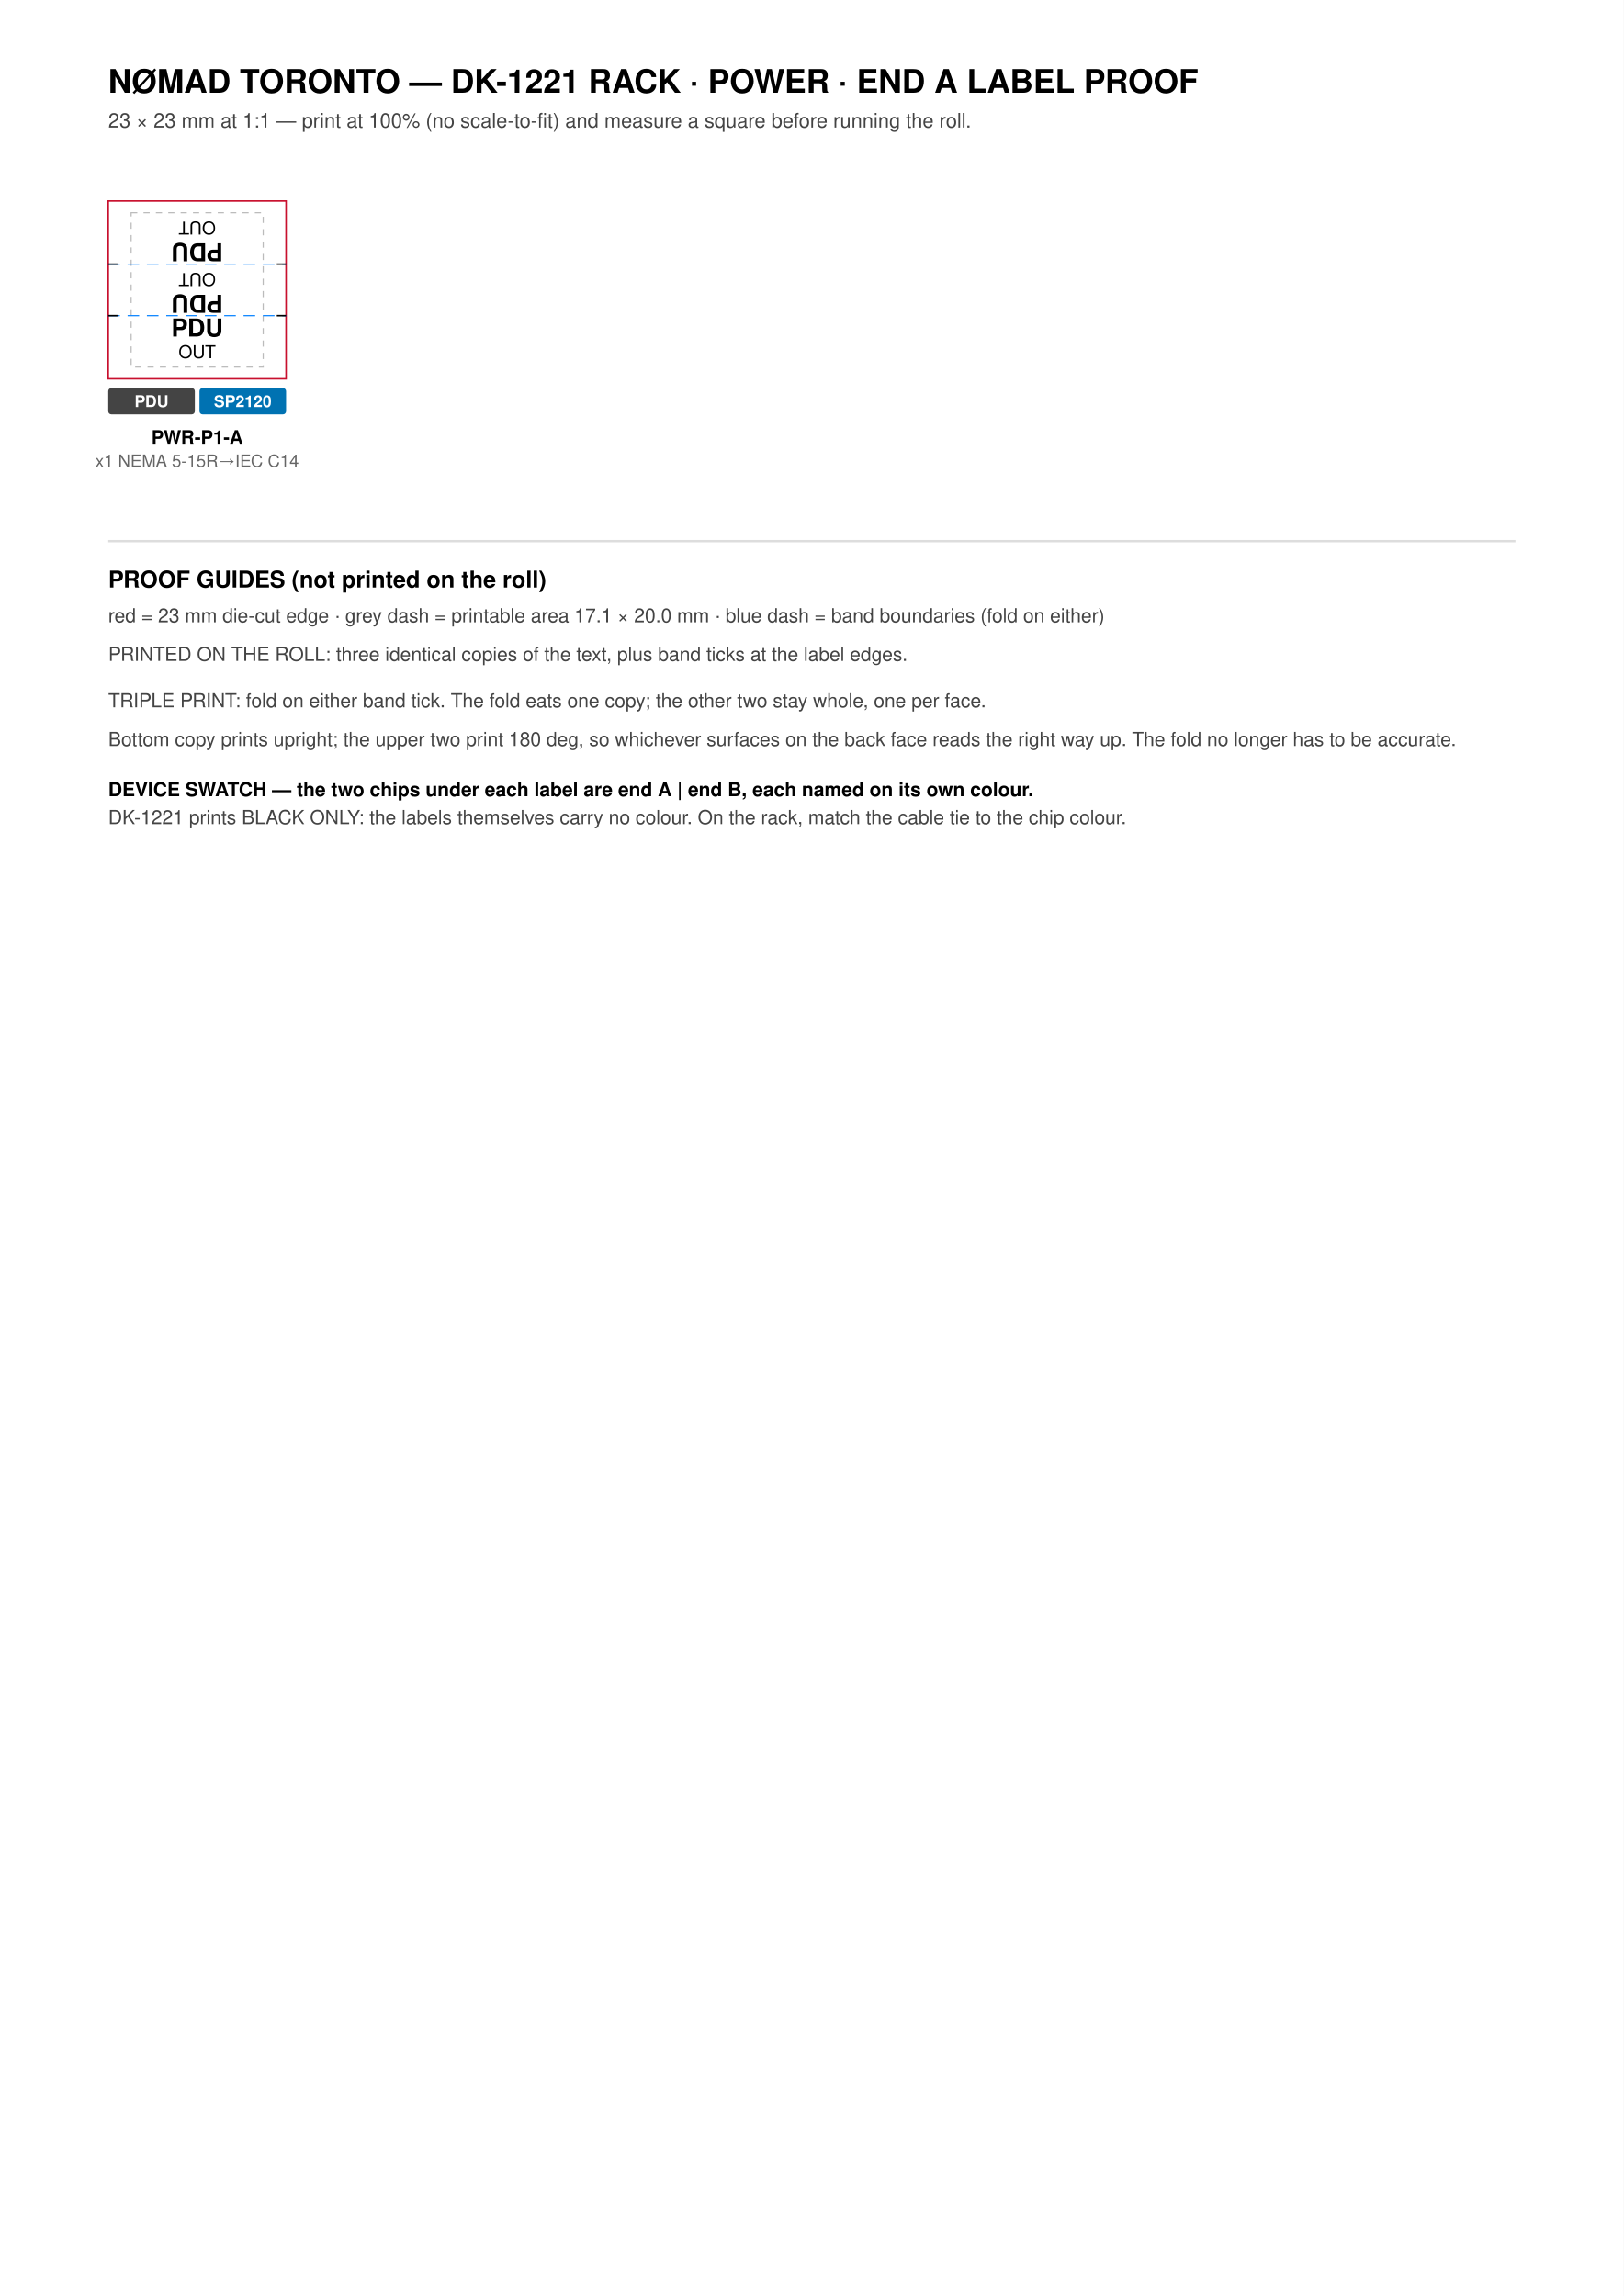
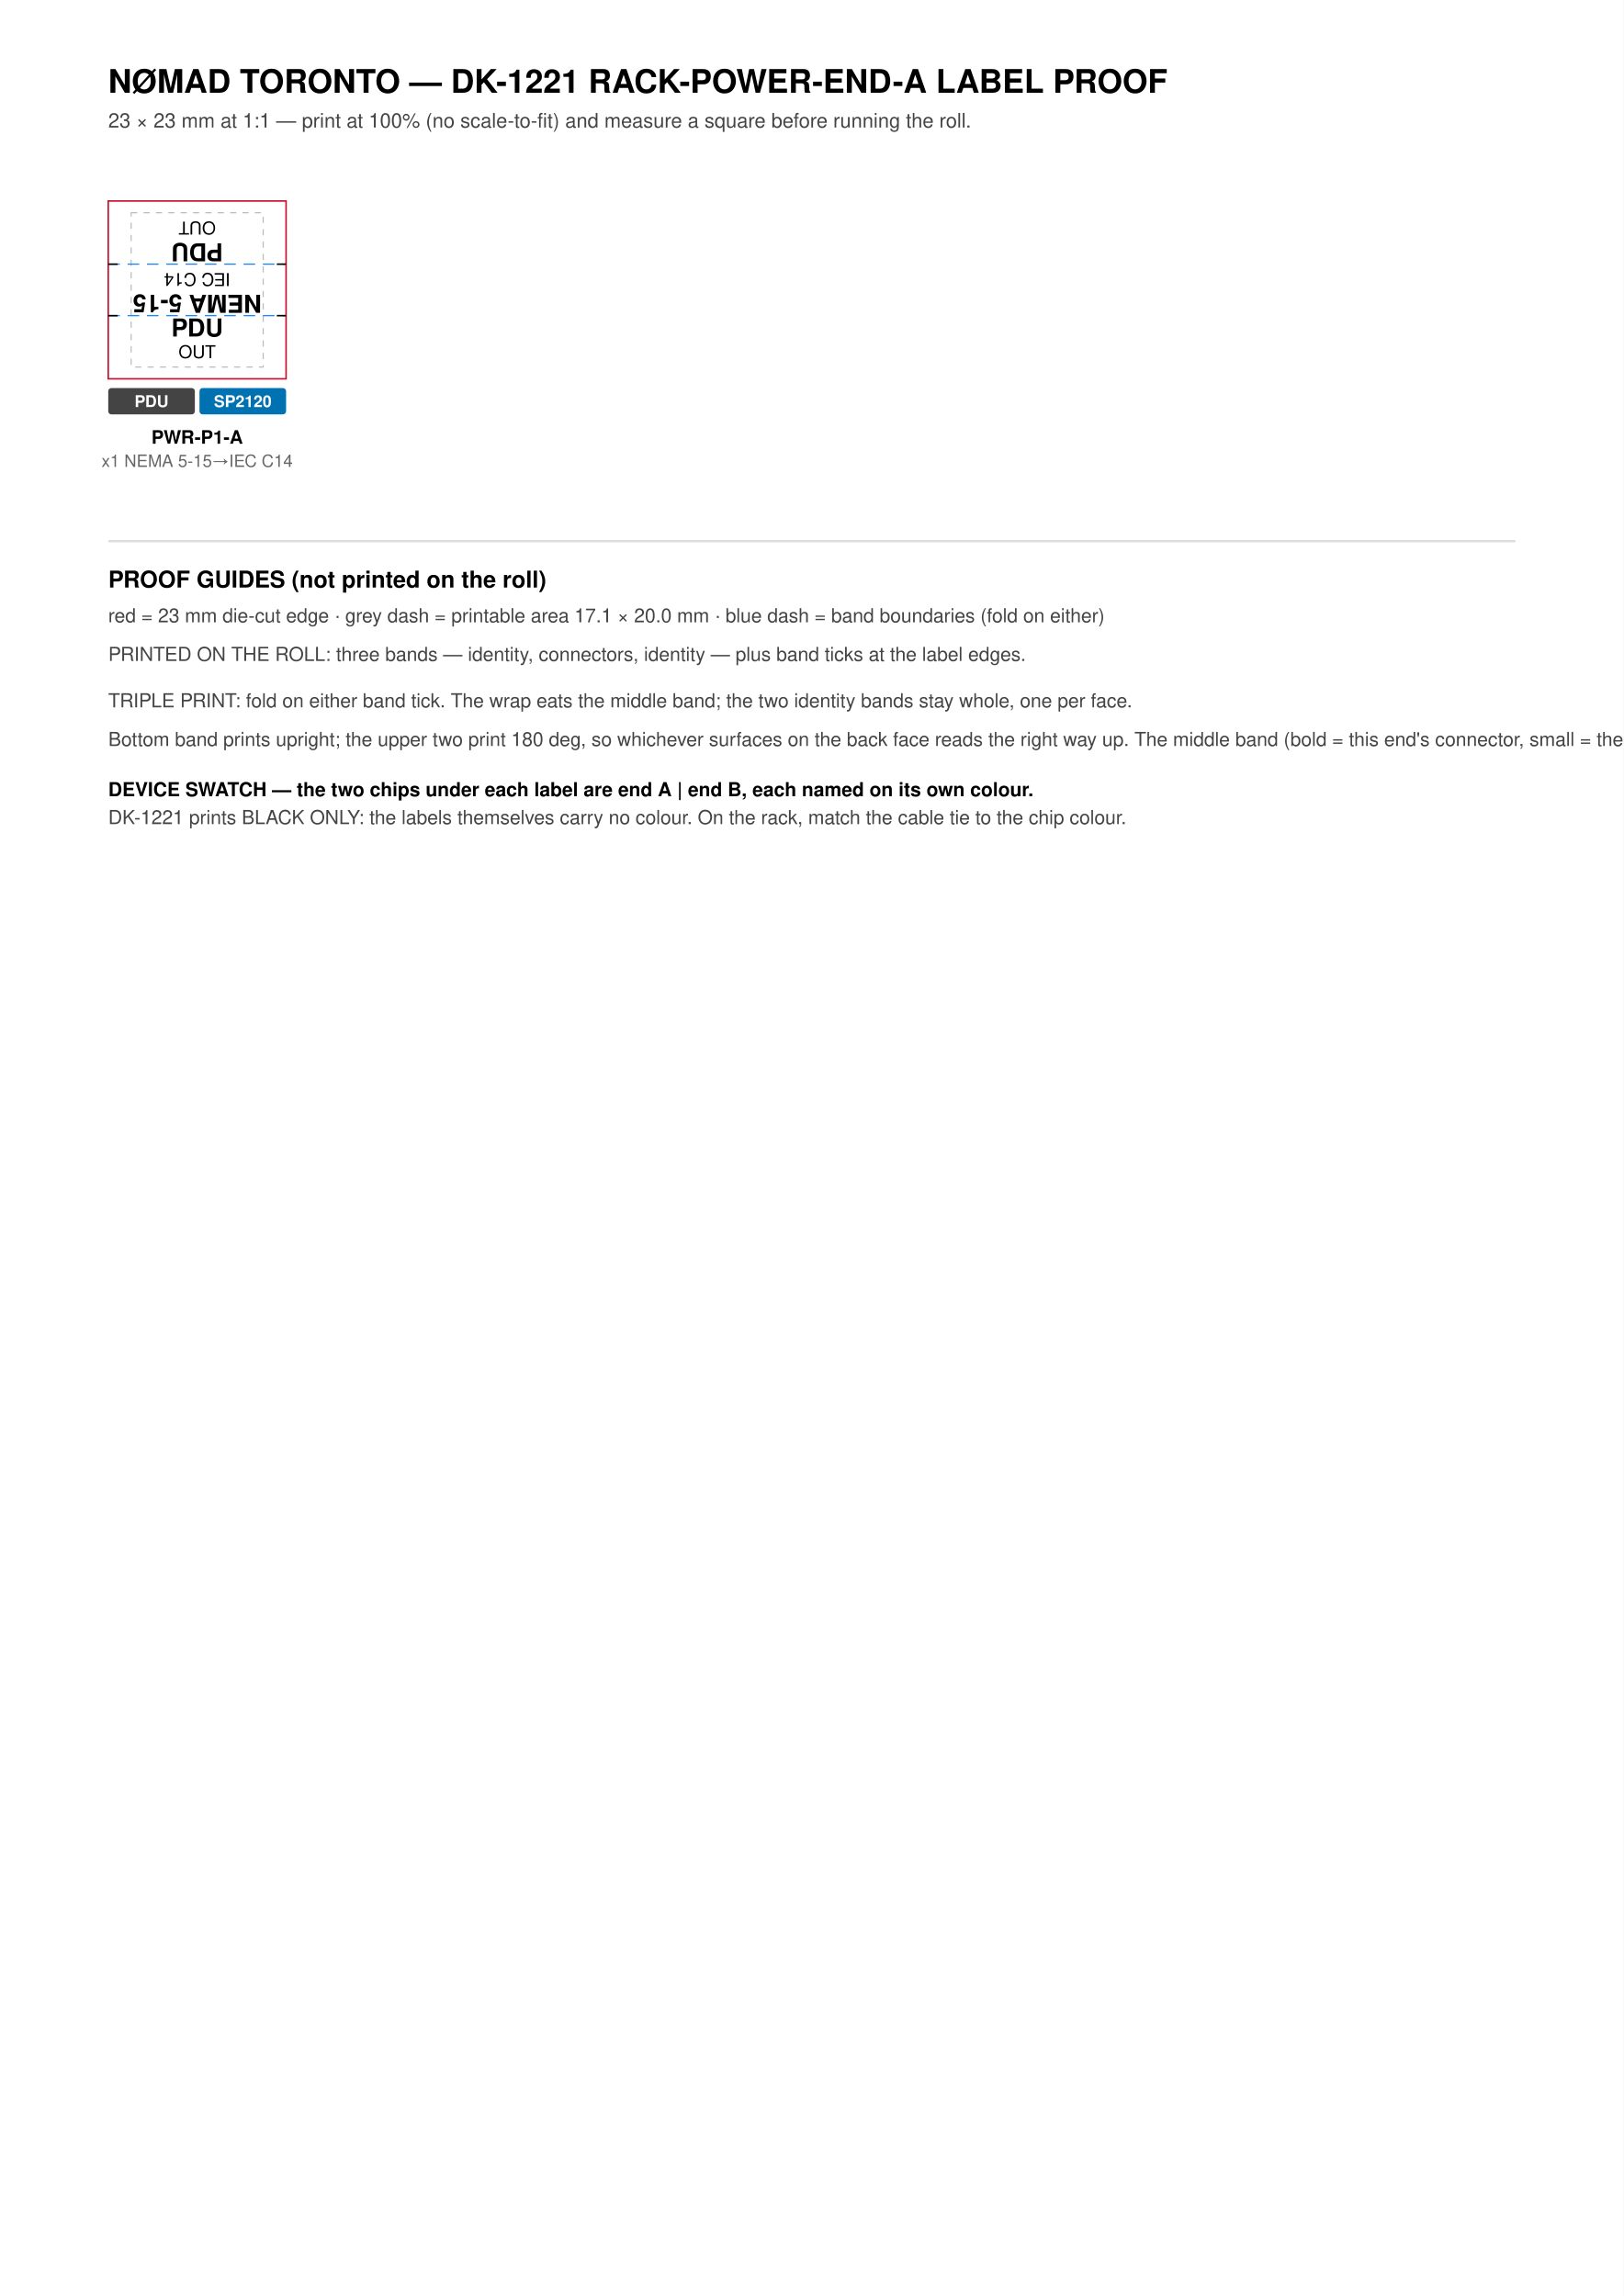
<svg xmlns="http://www.w3.org/2000/svg" width="210.0mm" height="297.0mm" viewBox="0 0 210.0 297.0">
  <rect width="210.0" height="297.0" fill="#fff" />
-   <text x="14.00" y="12.00" font-family="Arial Narrow, Liberation Sans Narrow, Helvetica Neue, Helvetica, sans-serif" font-size="4.20" font-weight="bold" fill="#000" text-anchor="start">NØMAD TORONTO — DK-1221 RACK · POWER · END A LABEL PROOF</text>
+   <text x="14.00" y="12.00" font-family="Arial Narrow, Liberation Sans Narrow, Helvetica Neue, Helvetica, sans-serif" font-size="4.20" font-weight="bold" fill="#000" text-anchor="start">NØMAD TORONTO — DK-1221 RACK-POWER-END-A LABEL PROOF</text>
  <text x="14.00" y="16.50" font-family="Arial Narrow, Liberation Sans Narrow, Helvetica Neue, Helvetica, sans-serif" font-size="2.60" font-weight="normal" fill="#444" text-anchor="start">23 × 23 mm at 1:1 — print at 100% (no scale-to-fit) and measure a square before running the roll.</text>
  <g transform="translate(14.00 26.00)">
    <rect width="23.0" height="23.0" fill="none" stroke="#c8102e" stroke-width="0.2" />
    <rect x="2.96" y="1.52" width="17.08" height="19.96" fill="none" stroke="#bbb" stroke-width="0.15" stroke-dasharray="0.8 0.8" />
    <line x1="0" y1="8.17" x2="23.0" y2="8.17" stroke="#0a84ff" stroke-width="0.15" stroke-dasharray="1.5 1" />
    <line x1="0" y1="14.83" x2="23.0" y2="14.83" stroke="#0a84ff" stroke-width="0.15" stroke-dasharray="1.5 1" />
    <g>
      <text x="11.50" y="17.53" font-family="Arial Narrow, Liberation Sans Narrow, Helvetica Neue, Helvetica, sans-serif" font-size="3.20" font-weight="bold" fill="#000" text-anchor="middle" textLength="5.74" lengthAdjust="spacingAndGlyphs">PDU</text>
      <text x="11.50" y="20.33" font-family="Arial Narrow, Liberation Sans Narrow, Helvetica Neue, Helvetica, sans-serif" font-size="2.30" font-weight="normal" fill="#000" text-anchor="middle" textLength="4.13" lengthAdjust="spacingAndGlyphs">OUT</text>
    </g>
    <g transform="rotate(180 11.50 11.50)">
-       <text x="11.50" y="10.87" font-family="Arial Narrow, Liberation Sans Narrow, Helvetica Neue, Helvetica, sans-serif" font-size="3.20" font-weight="bold" fill="#000" text-anchor="middle" textLength="5.74" lengthAdjust="spacingAndGlyphs">PDU</text>
-       <text x="11.50" y="13.67" font-family="Arial Narrow, Liberation Sans Narrow, Helvetica Neue, Helvetica, sans-serif" font-size="2.30" font-weight="normal" fill="#000" text-anchor="middle" textLength="4.13" lengthAdjust="spacingAndGlyphs">OUT</text>
+       <text x="11.50" y="10.87" font-family="Arial Narrow, Liberation Sans Narrow, Helvetica Neue, Helvetica, sans-serif" font-size="3.20" font-weight="bold" fill="#000" text-anchor="middle" textLength="14.11" lengthAdjust="spacingAndGlyphs">NEMA 5-15</text>
+       <text x="11.50" y="13.67" font-family="Arial Narrow, Liberation Sans Narrow, Helvetica Neue, Helvetica, sans-serif" font-size="2.30" font-weight="normal" fill="#000" text-anchor="middle" textLength="7.39" lengthAdjust="spacingAndGlyphs">IEC C14</text>
    </g>
    <g transform="rotate(180 11.50 11.50)">
      <text x="11.50" y="17.53" font-family="Arial Narrow, Liberation Sans Narrow, Helvetica Neue, Helvetica, sans-serif" font-size="3.20" font-weight="bold" fill="#000" text-anchor="middle" textLength="5.74" lengthAdjust="spacingAndGlyphs">PDU</text>
      <text x="11.50" y="20.33" font-family="Arial Narrow, Liberation Sans Narrow, Helvetica Neue, Helvetica, sans-serif" font-size="2.30" font-weight="normal" fill="#000" text-anchor="middle" textLength="4.13" lengthAdjust="spacingAndGlyphs">OUT</text>
    </g>
    <line x1="0" y1="8.17" x2="1.20" y2="8.17" stroke="#000" stroke-width="0.2" />
    <line x1="21.80" y1="8.17" x2="23.00" y2="8.17" stroke="#000" stroke-width="0.2" />
    <line x1="0" y1="14.83" x2="1.20" y2="14.83" stroke="#000" stroke-width="0.2" />
    <line x1="21.80" y1="14.83" x2="23.00" y2="14.83" stroke="#000" stroke-width="0.2" />
  </g>
  <rect x="14.00" y="50.20" width="11.20" height="3.4" fill="#444444" rx="0.4" />
  <text x="19.60" y="52.65" font-family="Arial Narrow, Liberation Sans Narrow, Helvetica Neue, Helvetica, sans-serif" font-size="2.10" font-weight="bold" fill="#FFFFFF" text-anchor="middle" textLength="3.77" lengthAdjust="spacingAndGlyphs">PDU</text>
  <rect x="25.80" y="50.20" width="11.20" height="3.4" fill="#0072B2" rx="0.4" />
  <text x="31.40" y="52.65" font-family="Arial Narrow, Liberation Sans Narrow, Helvetica Neue, Helvetica, sans-serif" font-size="2.10" font-weight="bold" fill="#FFFFFF" text-anchor="middle" textLength="6.35" lengthAdjust="spacingAndGlyphs">SP2120</text>
  <text x="25.50" y="57.40" font-family="Arial Narrow, Liberation Sans Narrow, Helvetica Neue, Helvetica, sans-serif" font-size="2.40" font-weight="bold" fill="#000" text-anchor="middle">PWR-P1-A</text>
-   <text x="25.50" y="60.40" font-family="Arial Narrow, Liberation Sans Narrow, Helvetica Neue, Helvetica, sans-serif" font-size="2.20" font-weight="normal" fill="#666" text-anchor="middle">x1  NEMA 5-15R→IEC C14</text>
+   <text x="25.50" y="60.40" font-family="Arial Narrow, Liberation Sans Narrow, Helvetica Neue, Helvetica, sans-serif" font-size="2.20" font-weight="normal" fill="#666" text-anchor="middle">x1  NEMA 5-15→IEC C14</text>
  <line x1="14.0" y1="70.00" x2="196.0" y2="70.00" stroke="#ddd" stroke-width="0.3" />
  <text x="14.00" y="76.00" font-family="Arial Narrow, Liberation Sans Narrow, Helvetica Neue, Helvetica, sans-serif" font-size="3.00" font-weight="bold" fill="#000" text-anchor="start">PROOF GUIDES (not printed on the roll)</text>
  <text x="14.00" y="80.50" font-family="Arial Narrow, Liberation Sans Narrow, Helvetica Neue, Helvetica, sans-serif" font-size="2.50" font-weight="normal" fill="#444" text-anchor="start">red = 23 mm die-cut edge   ·   grey dash = printable area 17.1 × 20.0 mm   ·   blue dash = band boundaries (fold on either)</text>
-   <text x="14.00" y="85.50" font-family="Arial Narrow, Liberation Sans Narrow, Helvetica Neue, Helvetica, sans-serif" font-size="2.50" font-weight="normal" fill="#444" text-anchor="start">PRINTED ON THE ROLL: three identical copies of the text, plus band ticks at the label edges.</text>
-   <text x="14.00" y="91.50" font-family="Arial Narrow, Liberation Sans Narrow, Helvetica Neue, Helvetica, sans-serif" font-size="2.50" font-weight="normal" fill="#444" text-anchor="start">TRIPLE PRINT: fold on either band tick. The fold eats one copy; the other two stay whole, one per face.</text>
-   <text x="14.00" y="96.50" font-family="Arial Narrow, Liberation Sans Narrow, Helvetica Neue, Helvetica, sans-serif" font-size="2.50" font-weight="normal" fill="#444" text-anchor="start">Bottom copy prints upright; the upper two print 180 deg, so whichever surfaces on the back face reads the right way up. The fold no longer has to be accurate.</text>
+   <text x="14.00" y="85.50" font-family="Arial Narrow, Liberation Sans Narrow, Helvetica Neue, Helvetica, sans-serif" font-size="2.50" font-weight="normal" fill="#444" text-anchor="start">PRINTED ON THE ROLL: three bands — identity, connectors, identity — plus band ticks at the label edges.</text>
+   <text x="14.00" y="91.50" font-family="Arial Narrow, Liberation Sans Narrow, Helvetica Neue, Helvetica, sans-serif" font-size="2.50" font-weight="normal" fill="#444" text-anchor="start">TRIPLE PRINT: fold on either band tick. The wrap eats the middle band; the two identity bands stay whole, one per face.</text>
+   <text x="14.00" y="96.50" font-family="Arial Narrow, Liberation Sans Narrow, Helvetica Neue, Helvetica, sans-serif" font-size="2.50" font-weight="normal" fill="#444" text-anchor="start">Bottom band prints upright; the upper two print 180 deg, so whichever surfaces on the back face reads the right way up. The middle band (bold = this end's connector, small = the far end's) is whatever the wrap leaves — a bonus, never the only copy of anything.</text>
  <text x="14.00" y="103.00" font-family="Arial Narrow, Liberation Sans Narrow, Helvetica Neue, Helvetica, sans-serif" font-size="2.50" font-weight="bold" fill="#000" text-anchor="start">DEVICE SWATCH — the two chips under each label are end A | end B, each named on its own colour.</text>
  <text x="14.00" y="106.60" font-family="Arial Narrow, Liberation Sans Narrow, Helvetica Neue, Helvetica, sans-serif" font-size="2.50" font-weight="normal" fill="#444" text-anchor="start">DK-1221 prints BLACK ONLY: the labels themselves carry no colour. On the rack, match the cable tie to the chip colour.</text>
</svg>
